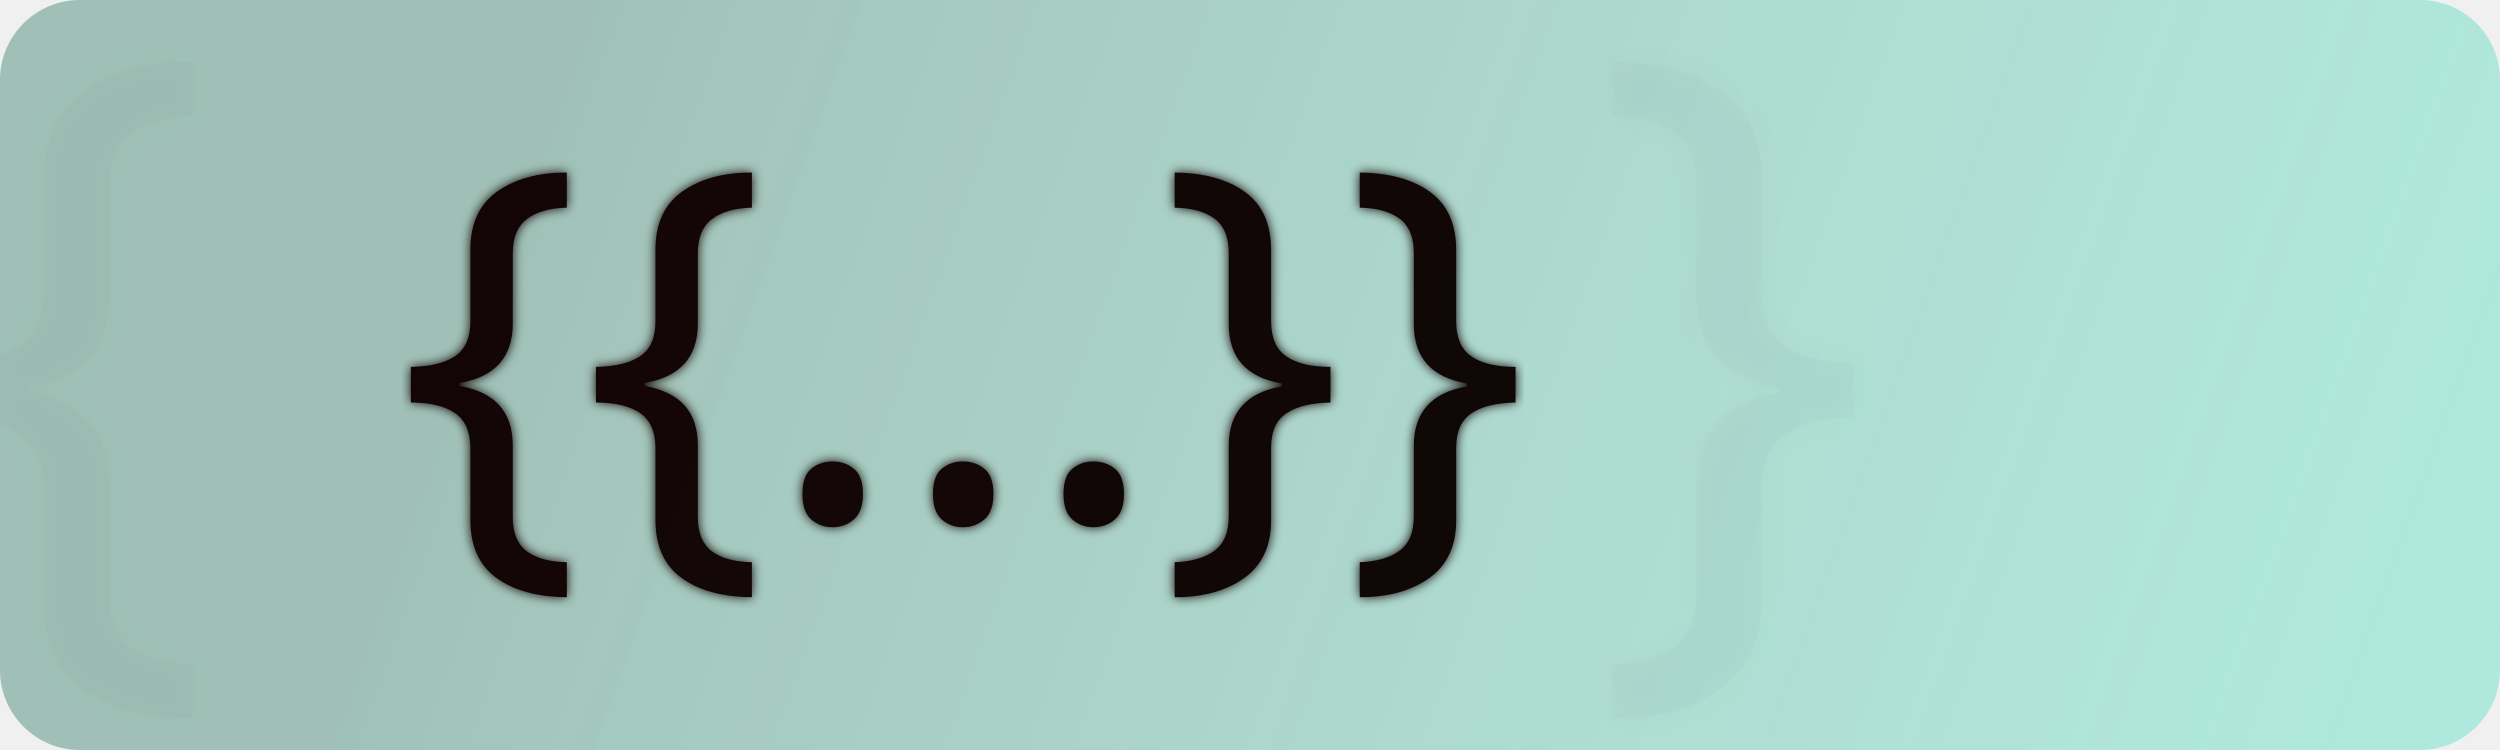
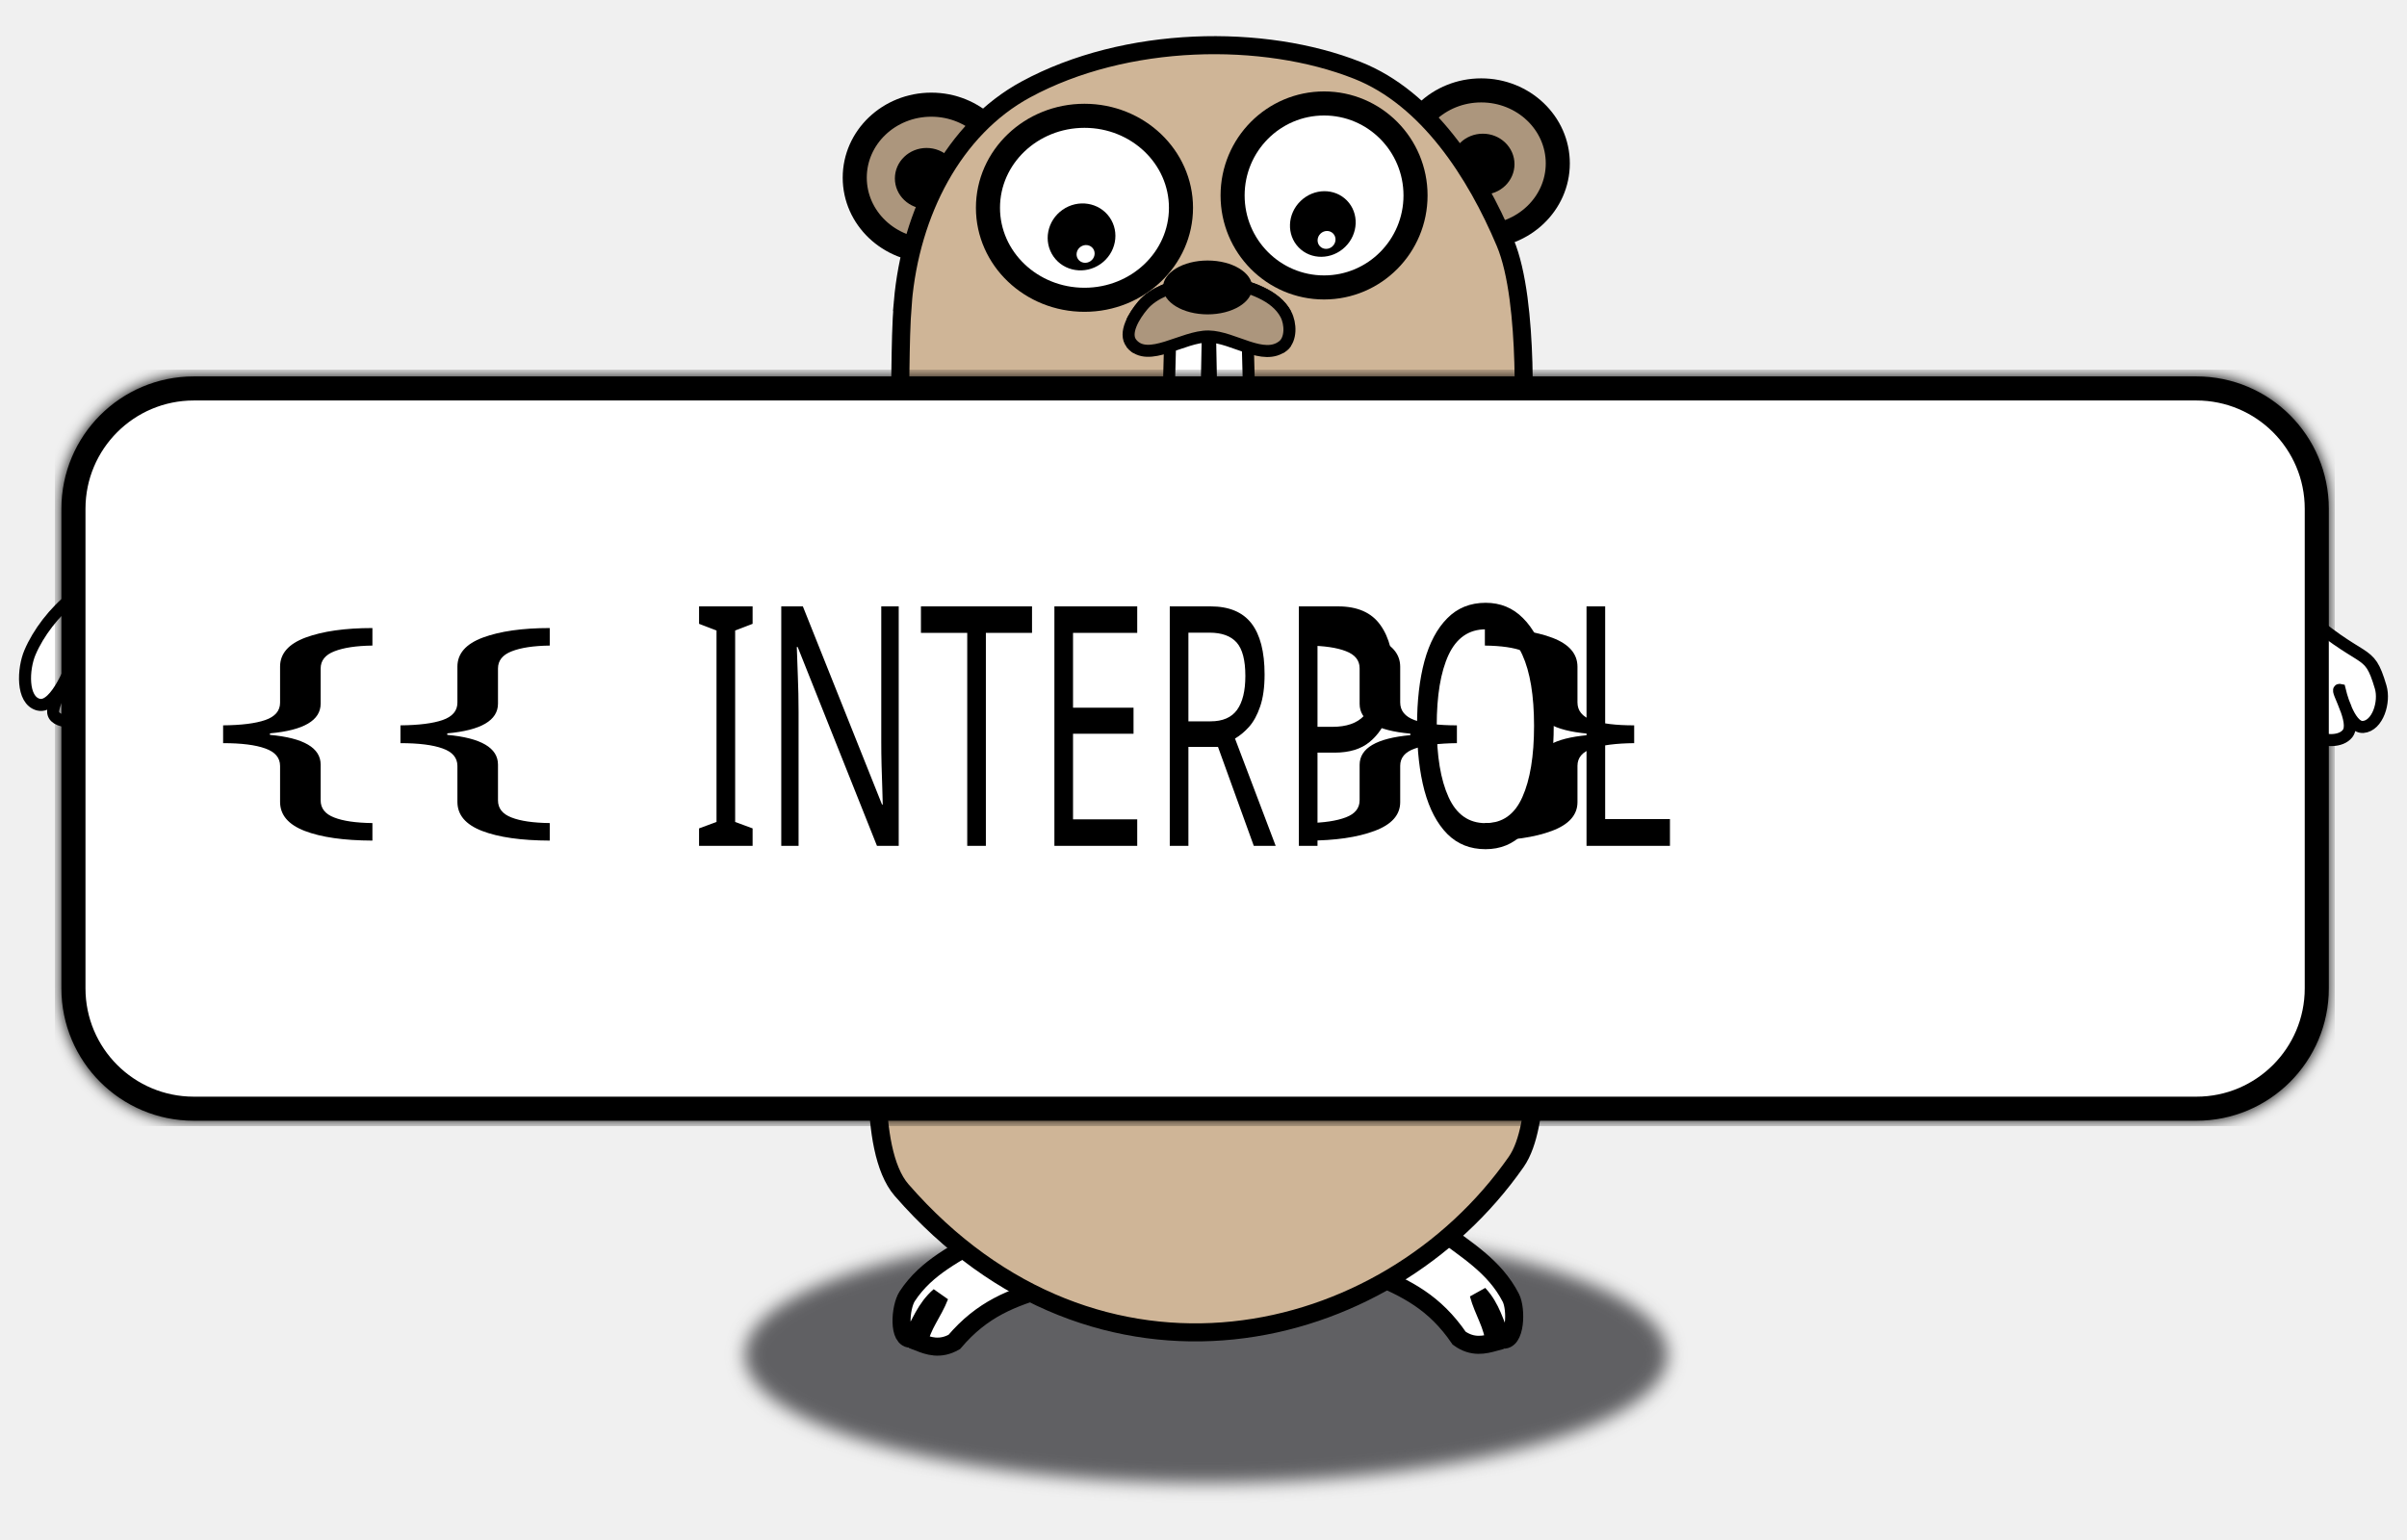
- <svg xmlns="http://www.w3.org/2000/svg" xmlns:xlink="http://www.w3.org/1999/xlink" width="250" height="75" viewBox="0 0 250 75" id="svg2" version="1.1">
+ <svg xmlns="http://www.w3.org/2000/svg" width="200" height="128" viewBox="0 0 200 128" id="svg2" version="1.1">
  <defs id="defs4">
-     <linearGradient id="linearGradient4355">
-       <stop style="stop-color:#631b1b;stop-opacity:0.196" offset="0" id="stop4357" />
-       <stop style="stop-color:#d87171;stop-opacity:0" offset="1" id="stop4359" />
-     </linearGradient>
-     <linearGradient xlink:href="#linearGradient4355" id="linearGradient4361" x1="237.456" y1="410.811" x2="429.426" y2="479.567" gradientUnits="userSpaceOnUse" gradientTransform="translate(9.2811701e-7,8.6335253e-6)" />
-     <filter style="color-interpolation-filters:sRGB" id="filter4371" x="-0.008" width="1.015" y="-0.027" height="1.054">
-       <feGaussianBlur stdDeviation="1.141" id="feGaussianBlur4373" />
+     <filter style="color-interpolation-filters:sRGB" id="filter4202" x="-0.009" width="1.017" y="-0.02" height="1.039">
+       <feGaussianBlur stdDeviation="0.142" id="feGaussianBlur4204" />
    </filter>
-     <filter style="color-interpolation-filters:sRGB" id="filter4395" x="-0.015" width="1.031" y="-0.054" height="1.109">
-       <feGaussianBlur stdDeviation="1.573" id="feGaussianBlur4397" />
+     <filter style="color-interpolation-filters:sRGB" id="filter4365" x="-0.03" width="1.059" y="-0.227" height="1.454">
+       <feGaussianBlur stdDeviation="1.657" id="feGaussianBlur4367" />
+     </filter>
+     <filter style="color-interpolation-filters:sRGB" id="filter4369" x="-0.024" width="1.047" y="-0.076" height="1.151">
+       <feGaussianBlur stdDeviation="1.657" id="feGaussianBlur4371" />
+     </filter>
+     <filter style="color-interpolation-filters:sRGB" id="filter4375" x="-0.008" width="1.016" y="-0.025" height="1.049">
+       <feGaussianBlur stdDeviation="0.616" id="feGaussianBlur4377" />
+     </filter>
+     <filter style="color-interpolation-filters:sRGB" id="filter4433" x="-0.023" width="1.046" y="-0.083" height="1.166">
+       <feGaussianBlur stdDeviation="0.863" id="feGaussianBlur4435" />
    </filter>
  </defs>
-   <g id="layer1" transform="translate(-180.8012,-406.3137)">
-     <rect style="fill:#afe9dd;fill-opacity:1;stroke:none;stroke-width:2;stroke-miterlimit:4;stroke-dasharray:none;stroke-opacity:1" id="rect4274" width="250" height="75" x="180.801" y="406.314" rx="8" ry="8" />
-     <text xml:space="preserve" style="font-style:normal;font-weight:normal;font-size:109.35px;line-height:125%;font-family:sans-serif;letter-spacing:0px;word-spacing:0px;fill:#000000;fill-opacity:1;stroke:none;stroke-width:1px;stroke-linecap:butt;stroke-linejoin:miter;stroke-opacity:1;filter:url(#filter4371)" x="239.358" y="438.937" id="text4286" transform="matrix(0.4454303,0,0,0.4454303,113.9093,262.8293)">
-       <tspan id="tspan4288" x="239.358" y="438.937">{{...}}</tspan>
-     </text>
-     <text id="text4225" y="458.345" x="220.527" style="font-style:normal;font-weight:normal;font-size:48.708px;line-height:125%;font-family:sans-serif;letter-spacing:0px;word-spacing:0px;fill:#000000;fill-opacity:1;stroke:none;stroke-width:1px;stroke-linecap:butt;stroke-linejoin:miter;stroke-opacity:1" xml:space="preserve">
-       <tspan y="458.345" x="220.527" id="tspan4227">{{...}}</tspan>
-     </text>
-     <text id="text4383" y="466.297" x="173.862" style="font-style:normal;font-weight:normal;font-size:75.362px;line-height:125%;font-family:sans-serif;letter-spacing:0px;word-spacing:0px;fill:#000000;fill-opacity:0.016;stroke:none;stroke-width:1px;stroke-linecap:butt;stroke-linejoin:miter;stroke-opacity:1;filter:url(#filter4395);" xml:space="preserve">
-       <tspan y="466.297" x="173.862" id="tspan4385">{       }</tspan>
-     </text>
-     <text xml:space="preserve" style="font-style:normal;font-weight:normal;font-size:75.362px;line-height:125%;font-family:sans-serif;letter-spacing:0px;word-spacing:0px;fill:#000000;fill-opacity:0.016;stroke:none;stroke-width:1px;stroke-linecap:butt;stroke-linejoin:miter;stroke-opacity:1;" x="173.862" y="466.297" id="text4379">
-       <tspan id="tspan4381" x="173.862" y="466.297">{       }</tspan>
-     </text>
-     <rect y="406.314" x="180.801" height="75" width="250" id="rect4353" style="fill:url(#linearGradient4361);fill-opacity:1;stroke:none;stroke-width:2;stroke-miterlimit:4;stroke-dasharray:none;stroke-opacity:1" rx="8" ry="8" />
+   <g id="layer1" transform="translate(279.5778,-262.4746)" style="display:inline;opacity:1">
+     <g id="g4437" transform="translate(1.577902,-2.99014)">
+       <path id="path4313" d="m -269.932,313.625 c -3.418,-0.956 -7.353,2.815 -8.738,6.083 -0.569,1.344 -0.709,3.953 0.703,4.323 1.515,0.397 2.929,-3.673 2.929,-3.673 0.467,0.025 -1.55,2.9 -1.697,4.154 -0.141,1.205 2.502,1.079 3.596,0.555 2.816,-1.352 4.679,-8.12 4.679,-8.12 0,0 -0.306,-2.996 -1.472,-3.322 z" style="fill:#ffffff;fill-opacity:1;fill-rule:evenodd;stroke:#000000;stroke-width:1;stroke-linecap:butt;stroke-linejoin:miter;stroke-miterlimit:4;stroke-dasharray:none;stroke-opacity:1" />
+       <g id="g4403">
+         <ellipse ry="6.066" rx="6.362" cy="280.231" cx="-203.772" id="ellipse4188" style="fill:#ac967d;fill-opacity:1;stroke:#000000;stroke-width:2;stroke-miterlimit:4;stroke-dasharray:none;stroke-opacity:1" />
+         <ellipse style="fill:#ac967d;fill-opacity:1;stroke:#000000;stroke-width:2;stroke-miterlimit:4;stroke-dasharray:none;stroke-opacity:1" id="ellipse4190" cx="-158.079" cy="279.044" rx="6.362" ry="6.066" />
+         <ellipse ry="2.033" rx="2.132" cy="279.11" cx="-157.947" id="ellipse4192" style="fill:#000000;fill-opacity:1;stroke:#000000;stroke-width:1;stroke-miterlimit:4;stroke-dasharray:none;stroke-opacity:1" />
+         <ellipse style="fill:#000000;fill-opacity:1;stroke:#000000;stroke-width:1;stroke-miterlimit:4;stroke-dasharray:none;stroke-opacity:1" id="ellipse4194" cx="-204.167" cy="280.296" rx="2.132" ry="2.033" />
+         <path style="fill:#cfb597;fill-opacity:1;fill-rule:evenodd;stroke:#000000;stroke-width:1.5;stroke-linecap:butt;stroke-linejoin:miter;stroke-miterlimit:4;stroke-dasharray:none;stroke-opacity:1" d="m -206.138,290.571 c 0.644,-7.46 4.223,-14.419 10.22,-17.671 8.309,-4.506 19.744,-4.68 27.561,-1.582 5.84,2.314 9.824,8.52 12.264,14.308 2.105,4.993 1.451,16.191 1.451,16.191 l -51.891,0 c 0.288,-3.762 0.103,-7.625 0.396,-11.246 z" id="path4186" />
+         <path id="path4196" d="m -62.596,570.422 c -2.095,2.484 -4.813,6.841 -2.75,9.351 4.011,4.88 12.555,-1.829 18.871,-1.725 6.132,0.101 13.484,6.126 18.257,2.275 2.006,-1.618 1.89,-5.421 0.688,-7.701 -2.545,-4.826 -8.983,-6.685 -14.276,-8.008 -3.023,-0.755 -6.318,-0.535 -9.345,0.201 -4.128,1.004 -8.705,2.359 -11.444,5.606 z" style="fill:#000000;fill-opacity:1;fill-rule:evenodd;stroke:#000000;stroke-width:2.949px;stroke-linecap:butt;stroke-linejoin:miter;stroke-opacity:1;filter:url(#filter4202)" transform="matrix(0.3390449,0,0,0.3390449,-164.9748,97.44979)" />
+         <ellipse style="fill:#ffffff;fill-opacity:1;stroke:#000000;stroke-width:2;stroke-miterlimit:4;stroke-dasharray:none;stroke-opacity:1" id="path4164" cx="-191.046" cy="282.736" rx="8.019" ry="7.646" />
+         <ellipse ry="7.646" rx="7.6" cy="281.71" cx="-171.138" id="ellipse4166" style="fill:#ffffff;fill-opacity:1;stroke:#000000;stroke-width:2;stroke-miterlimit:4;stroke-dasharray:none;stroke-opacity:1" />
+         <g id="g4399" transform="matrix(0.6968658,0.7172015,-0.7172015,0.6968658,153.189,213.1924)">
+           <ellipse ry="2.797" rx="2.658" cy="282.083" cx="-175.241" id="ellipse4170" style="fill:#000000;fill-opacity:1;stroke:none;stroke-width:1;stroke-miterlimit:4;stroke-dasharray:none;stroke-opacity:1" />
+           <ellipse style="fill:#ffffff;fill-opacity:1;stroke:none;stroke-width:1;stroke-miterlimit:4;stroke-dasharray:none;stroke-opacity:1" id="ellipse4172" cx="-174.076" cy="282.783" rx="0.725" ry="0.763" />
+         </g>
+         <g id="g4395" transform="matrix(0.574048,0.8188216,-0.8188216,0.574048,152.6702,282.5176)">
+           <ellipse style="fill:#000000;fill-opacity:1;stroke:none;stroke-width:1;stroke-miterlimit:4;stroke-dasharray:none;stroke-opacity:1" id="ellipse4168" cx="-195.289" cy="283.156" rx="2.751" ry="2.844" />
+           <ellipse ry="0.763" rx="0.725" cy="283.692" cx="-193.937" id="ellipse4174" style="fill:#ffffff;fill-opacity:1;stroke:none;stroke-width:1;stroke-miterlimit:4;stroke-dasharray:none;stroke-opacity:1" />
+         </g>
+         <path style="fill:#ffffff;fill-opacity:1;fill-rule:evenodd;stroke:#000000;stroke-width:1px;stroke-linecap:butt;stroke-linejoin:miter;stroke-opacity:1" d="m -183.927,293.724 -0.126,4.885 c 0.938,1.312 1.9,1.284 3.145,0.269 l 0.121,-6.098 z" id="path4182" />
+         <path id="path4184" d="m -177.481,293.855 0.126,4.885 c -0.938,1.312 -1.9,1.284 -3.145,0.269 l -0.121,-6.098 z" style="fill:#ffffff;fill-opacity:1;fill-rule:evenodd;stroke:#000000;stroke-width:1px;stroke-linecap:butt;stroke-linejoin:miter;stroke-opacity:1" />
+         <path style="fill:#ac967d;fill-opacity:1;fill-rule:evenodd;stroke:#000000;stroke-width:1px;stroke-linecap:butt;stroke-linejoin:miter;stroke-opacity:1" d="m -186.198,290.848 c -0.71,0.842 -1.632,2.319 -0.932,3.17 1.36,1.655 4.257,-0.62 6.398,-0.585 2.079,0.034 4.572,2.077 6.19,0.771 0.68,-0.549 0.641,-1.838 0.233,-2.611 -0.863,-1.636 -3.046,-2.267 -4.84,-2.715 -1.025,-0.256 -2.142,-0.181 -3.168,0.068 -1.399,0.34 -2.952,0.8 -3.88,1.901 z" id="path4178" />
+         <ellipse style="fill:#000000;fill-opacity:1;stroke:none;stroke-width:1;stroke-miterlimit:4;stroke-dasharray:none;stroke-opacity:1" id="ellipse4176" cx="-180.813" cy="289.356" rx="3.707" ry="2.238" />
+       </g>
+       <ellipse transform="matrix(0.8513773,0,0,0.8513773,-26.88961,56.19082)" ry="12.491" rx="45.028" cy="378.077" cx="-180.925" id="path4423" style="fill:#606063;fill-opacity:1;stroke:none;stroke-width:1.5;stroke-miterlimit:4;stroke-dasharray:none;stroke-dashoffset:0;stroke-opacity:1;filter:url(#filter4433)" />
+       <g transform="matrix(0.3557395,0,0,0.3557395,-165.0903,107.6483)" id="g4308">
+         <path style="fill:#ffffff;fill-opacity:1;fill-rule:evenodd;stroke:#000000;stroke-width:4.217;stroke-linecap:butt;stroke-linejoin:miter;stroke-miterlimit:4;stroke-dasharray:none;stroke-opacity:1" d="m -97.593,732.48 16.158,11.895 c -8.5,2.497 -15.353,5.044 -21.933,12.789 -3.375,1.925 -6.086,0.909 -8.251,0.069 0.638,-3.89 3.301,-6.859 4.813,-10.795 -3.345,2.885 -4.498,6.593 -6.532,9.97 -3.246,0.374 -2.674,-7.387 -1.031,-9.901 4.578,-7.004 11.718,-10.102 18.427,-14.233" id="path4304" />
+         <path id="path4306" d="m 11.415,731.138 -17.32,10.127 c 8.19,3.379 14.737,6.633 20.465,15.027 3.153,2.27 5.956,1.545 8.198,0.937 -0.224,-3.936 -2.56,-7.169 -3.65,-11.242 3.023,3.221 3.779,7.03 5.446,10.602 3.189,0.714 3.437,-7.064 2.068,-9.737 -3.815,-7.447 -10.59,-11.28 -16.826,-16.094" style="fill:#ffffff;fill-opacity:1;fill-rule:evenodd;stroke:#000000;stroke-width:4.217;stroke-linecap:butt;stroke-linejoin:miter;stroke-miterlimit:4;stroke-dasharray:none;stroke-opacity:1" />
+         <path style="fill:#cfb597;fill-opacity:1;fill-rule:evenodd;stroke:#000000;stroke-width:4.217;stroke-linecap:butt;stroke-linejoin:miter;stroke-miterlimit:4;stroke-dasharray:none;stroke-opacity:1" d="m -120.626,683.457 152.639,0 c 0,0 1.96,22.91 -4.125,31.628 -30.567,43.794 -97.916,59.051 -143.563,6.601 -8.435,-9.693 -4.95,-38.228 -4.95,-38.228 z" id="path4300" />
+       </g>
+       <rect y="297.752" x="-275.053" height="59.864" width="186.4" id="rect4373" style="fill:none;fill-opacity:1;stroke:#000000;stroke-width:2;stroke-miterlimit:4;stroke-dasharray:none;stroke-dashoffset:0;stroke-opacity:1;filter:url(#filter4375)" rx="10" ry="10" />
+       <path style="fill:#ffffff;fill-opacity:1;fill-rule:evenodd;stroke:#000000;stroke-width:1;stroke-linecap:butt;stroke-linejoin:miter;stroke-miterlimit:4;stroke-dasharray:none;stroke-opacity:1" d="m -90.402,315.873 c 5.84,5.191 6.009,3.167 7.057,6.695 0.372,1.252 -0.252,3.229 -1.457,3.319 -1.212,0.091 -1.947,-3.082 -1.947,-3.082 -0.383,-0.078 1.41,2.655 0.659,3.627 -0.552,0.713 -1.927,0.67 -2.698,0.201 -2.466,-1.499 -3.401,-7.961 -3.401,-7.961 z" id="path4315" />
+       <rect ry="10" rx="10" style="fill:#ffffff;fill-opacity:1;stroke:#000000;stroke-width:2;stroke-miterlimit:4;stroke-dasharray:none;stroke-dashoffset:0;stroke-opacity:1" id="rect4353" width="186.4" height="59.864" x="-275.053" y="297.752" />
+       <text xml:space="preserve" style="font-style:normal;font-weight:normal;font-size:41.222px;line-height:125%;font-family:sans-serif;letter-spacing:0px;word-spacing:0px;fill:#000000;fill-opacity:0;stroke:none;stroke-width:1px;stroke-linecap:butt;stroke-linejoin:miter;stroke-opacity:1;filter:url(#filter4369)" x="-268.866" y="336.742" id="text4317">
+         <tspan id="tspan4319" x="-268.866" y="336.742" style="font-style:normal;font-variant:normal;font-weight:normal;font-stretch:normal;font-family:'Padauk Book';-inkscape-font-specification:'Padauk Book, ';fill:#000000;fill-opacity:0">{{      }}</tspan>
+       </text>
+       <text transform="scale(1.383247,0.7229366)" id="text4248" y="459.428" x="-190.637" style="font-style:normal;font-weight:normal;font-size:28.031px;line-height:125%;font-family:sans-serif;letter-spacing:0px;word-spacing:0px;fill:#000000;fill-opacity:1;stroke:none;stroke-width:1px;stroke-linecap:butt;stroke-linejoin:miter;stroke-opacity:1" xml:space="preserve">
+         <tspan style="font-style:normal;font-variant:normal;font-weight:normal;font-stretch:normal;font-family:'Padauk Book';-inkscape-font-specification:'Padauk Book, '" y="459.428" x="-190.637" id="tspan4250">{{      }}</tspan>
+       </text>
+       <text xml:space="preserve" style="font-style:normal;font-weight:normal;font-size:54.013px;line-height:125%;font-family:sans-serif;letter-spacing:0px;word-spacing:0px;fill:#000000;fill-opacity:0;stroke:none;stroke-width:1px;stroke-linecap:butt;stroke-linejoin:miter;stroke-opacity:1;filter:url(#filter4365)" x="-301.053" y="266.092" id="text4321" transform="scale(0.7865926,1.271306)">
+         <tspan id="tspan4323" x="-301.053" y="266.092" style="font-style:normal;font-variant:normal;font-weight:normal;font-stretch:normal;font-size:28.75px;font-family:'Courier 10 Pitch';-inkscape-font-specification:'Courier 10 Pitch';fill:#000000;fill-opacity:0">INTERPOL</tspan>
+       </text>
+       <text transform="scale(0.7865926,1.271306)" id="text4284" y="264.112" x="-284.465" style="font-style:normal;font-weight:normal;font-size:41.188px;line-height:125%;font-family:sans-serif;letter-spacing:0px;word-spacing:0px;fill:#000000;fill-opacity:1;stroke:none;stroke-width:1px;stroke-linecap:butt;stroke-linejoin:miter;stroke-opacity:1" xml:space="preserve">
+         <tspan style="font-style:normal;font-variant:normal;font-weight:normal;font-stretch:normal;font-size:21.924px;font-family:'Courier 10 Pitch';-inkscape-font-specification:'Courier 10 Pitch'" y="264.112" x="-284.465" id="tspan4286">INTERPOL</tspan>
+       </text>
+     </g>
  </g>
</svg>
